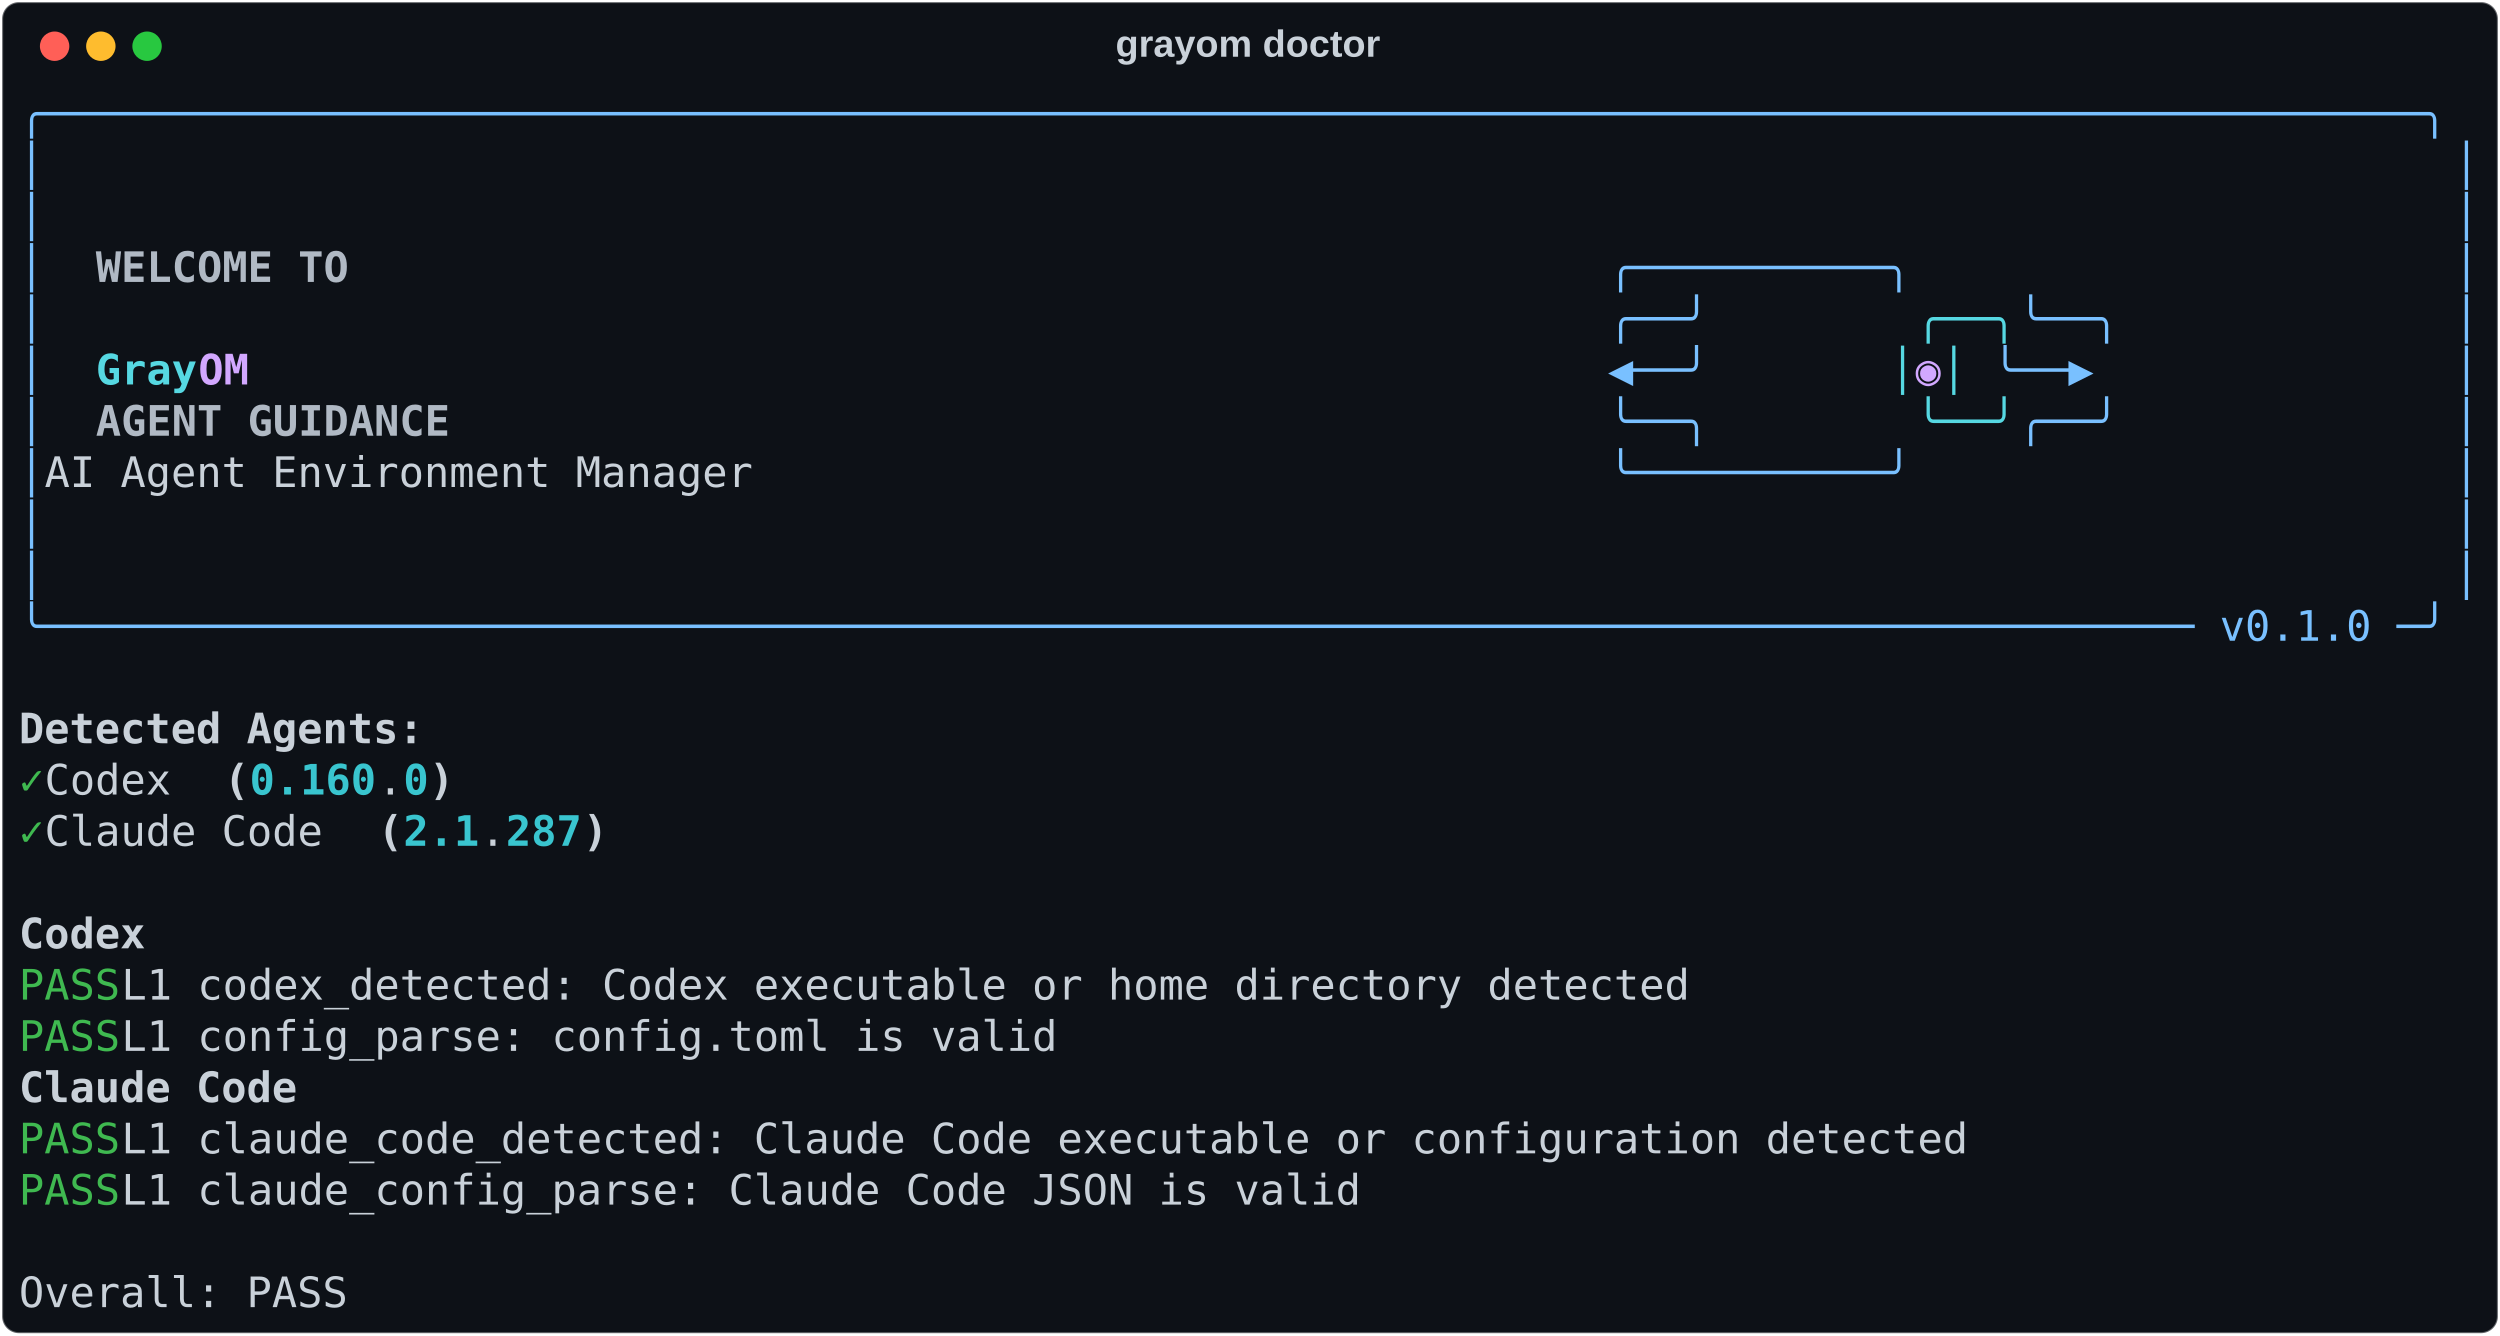
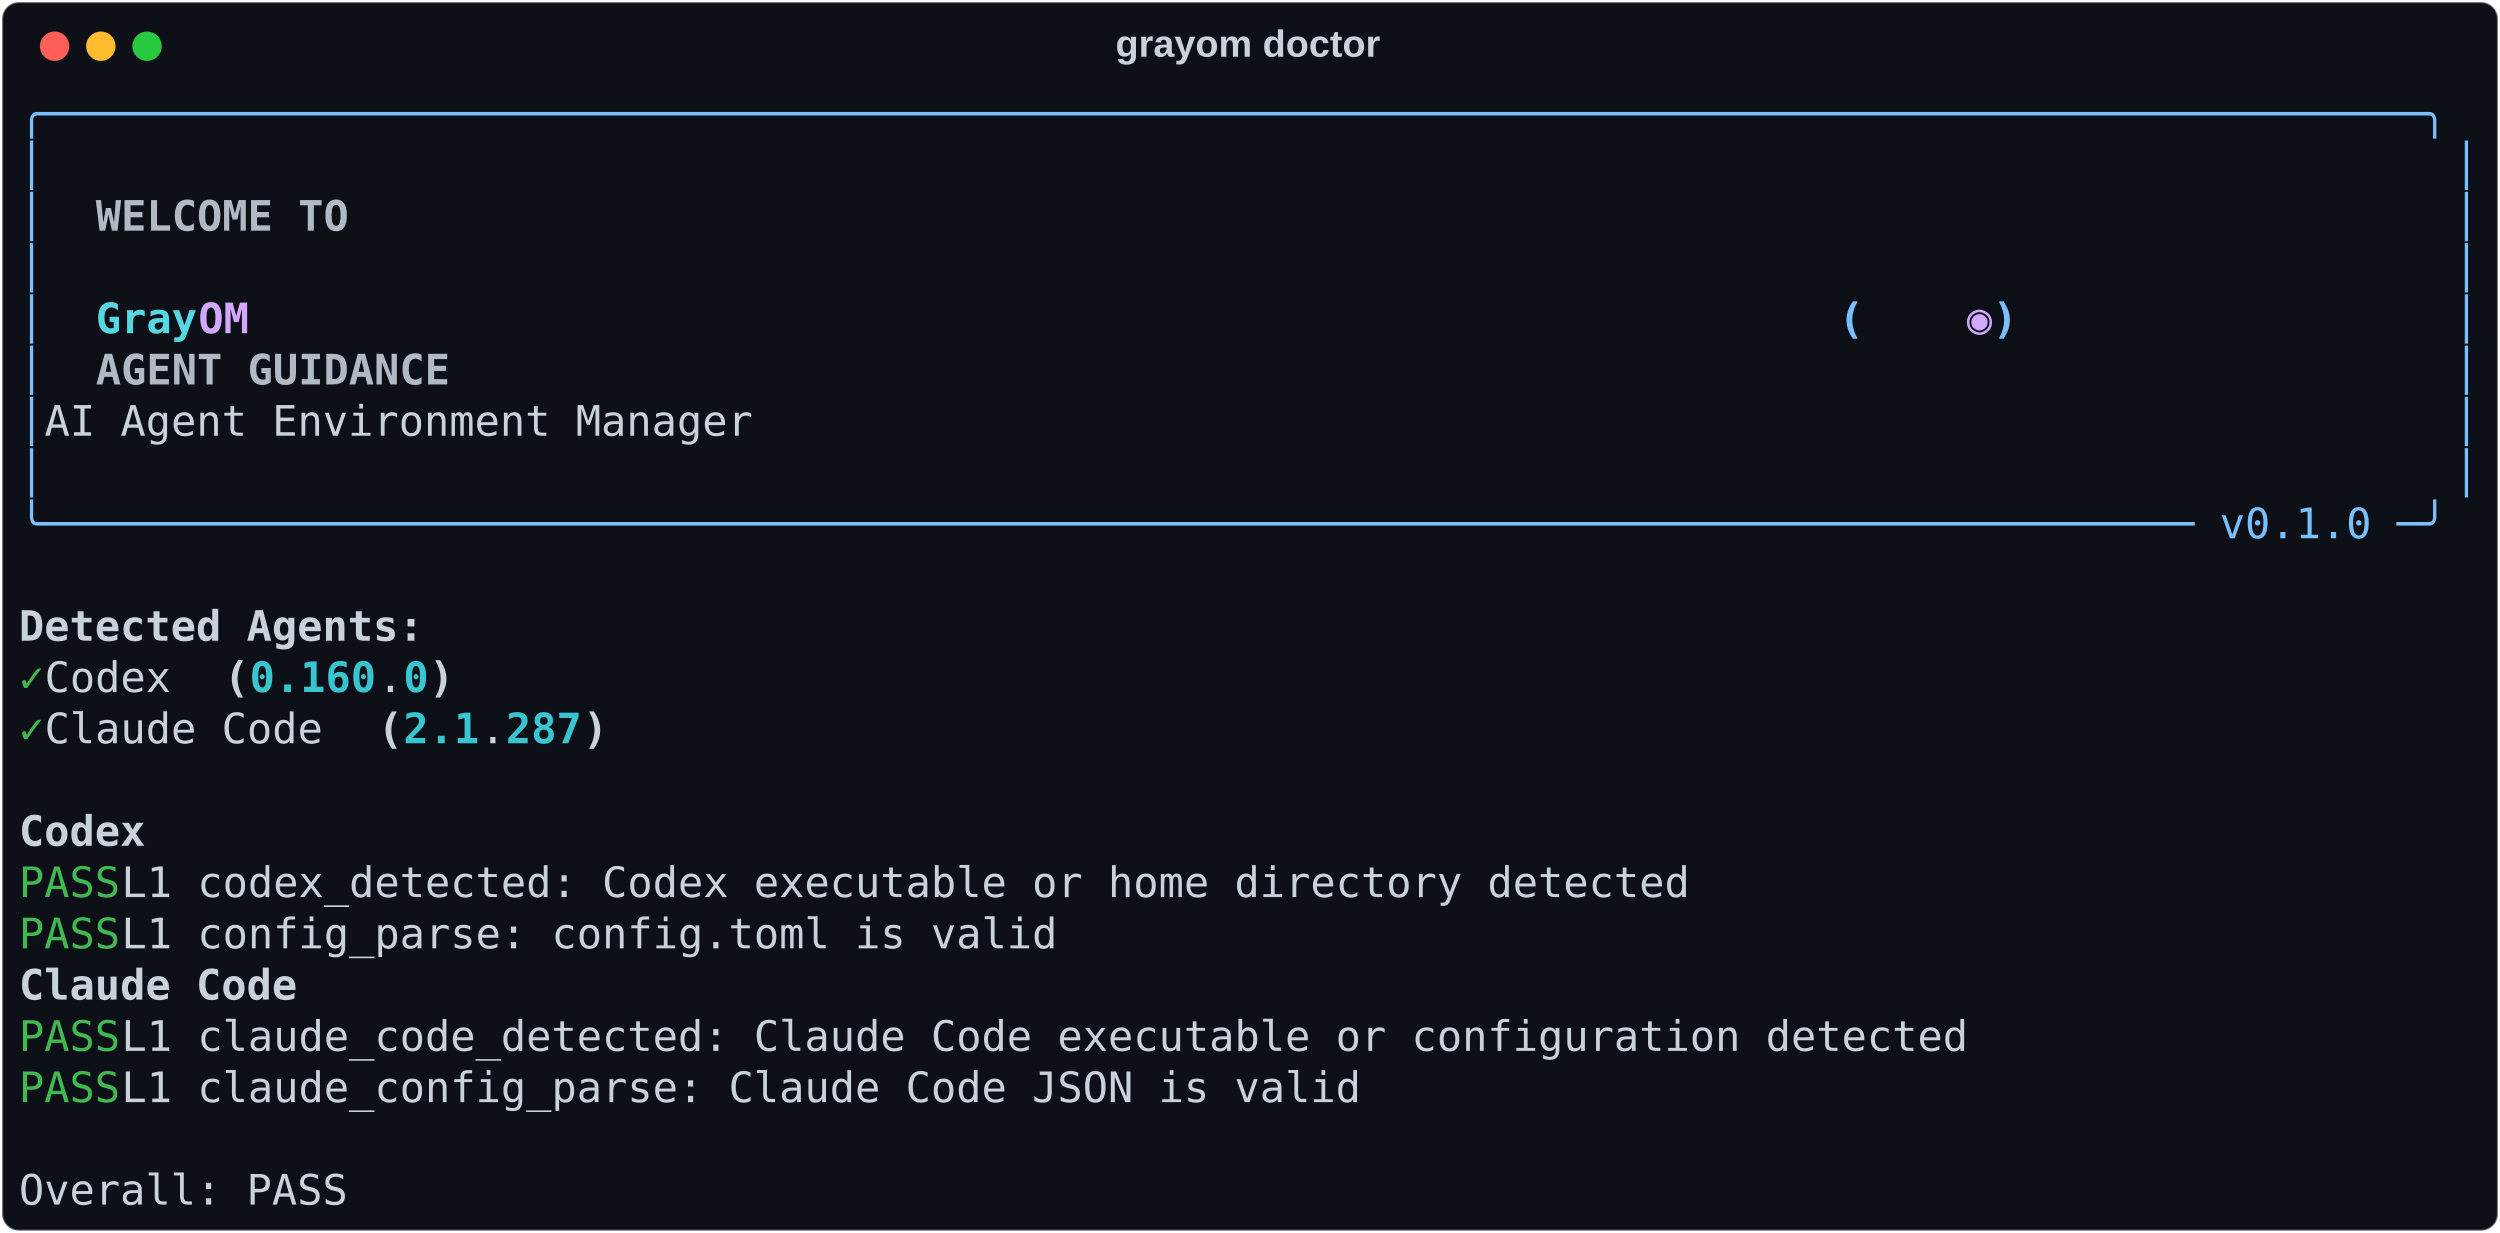
- <svg xmlns="http://www.w3.org/2000/svg" class="rich-terminal" viewBox="0 0 1190 635.6">
+ <svg xmlns="http://www.w3.org/2000/svg" class="rich-terminal" viewBox="0 0 1190 586.8">
  <style>

    @font-face {
        font-family: "Fira Code";
        src: local("FiraCode-Regular"),
                url("https://cdnjs.cloudflare.com/ajax/libs/firacode/6.2.0/woff2/FiraCode-Regular.woff2") format("woff2"),
                url("https://cdnjs.cloudflare.com/ajax/libs/firacode/6.2.0/woff/FiraCode-Regular.woff") format("woff");
        font-style: normal;
        font-weight: 400;
    }
    @font-face {
        font-family: "Fira Code";
        src: local("FiraCode-Bold"),
                url("https://cdnjs.cloudflare.com/ajax/libs/firacode/6.2.0/woff2/FiraCode-Bold.woff2") format("woff2"),
                url("https://cdnjs.cloudflare.com/ajax/libs/firacode/6.2.0/woff/FiraCode-Bold.woff") format("woff");
        font-style: bold;
        font-weight: 700;
    }

-     .terminal-3340038896-matrix {
+     .terminal-2208447098-matrix {
        font-family: Fira Code, monospace;
        font-size: 20px;
        line-height: 24.4px;
        font-variant-east-asian: full-width;
    }

-     .terminal-3340038896-title {
+     .terminal-2208447098-title {
        font-size: 18px;
        font-weight: bold;
        font-family: arial;
    }

-     .terminal-3340038896-r1 { fill: #79c0ff }
- .terminal-3340038896-r2 { fill: #c9d1d9 }
- .terminal-3340038896-r3 { fill: #79c0ff;font-weight: bold }
- .terminal-3340038896-r4 { fill: #b0b9c4;font-weight: bold }
- .terminal-3340038896-r5 { fill: #56d8e2;font-weight: bold }
- .terminal-3340038896-r6 { fill: #d2a8ff;font-weight: bold }
- .terminal-3340038896-r7 { fill: #c9d1d9;font-weight: bold }
- .terminal-3340038896-r8 { fill: #3fb950 }
- .terminal-3340038896-r9 { fill: #39c5cf;font-weight: bold }
+     .terminal-2208447098-r1 { fill: #79c0ff }
+ .terminal-2208447098-r2 { fill: #c9d1d9 }
+ .terminal-2208447098-r3 { fill: #b0b9c4;font-weight: bold }
+ .terminal-2208447098-r4 { fill: #79c0ff;font-weight: bold }
+ .terminal-2208447098-r5 { fill: #56d8e2;font-weight: bold }
+ .terminal-2208447098-r6 { fill: #d2a8ff;font-weight: bold }
+ .terminal-2208447098-r7 { fill: #c9d1d9;font-weight: bold }
+ .terminal-2208447098-r8 { fill: #3fb950 }
+ .terminal-2208447098-r9 { fill: #39c5cf;font-weight: bold }
    </style>
  <defs>
-     <clipPath id="terminal-3340038896-clip-terminal">
-       <rect x="0" y="0" width="1170.2" height="584.6" />
-     </clipPath>
-     <clipPath id="terminal-3340038896-line-0">
+     <clipPath id="terminal-2208447098-clip-terminal">
+       <rect x="0" y="0" width="1170.2" height="535.8" />
+     </clipPath>
+     <clipPath id="terminal-2208447098-line-0">
      <rect x="0" y="1.5" width="1171.2" height="24.65" />
    </clipPath>
-     <clipPath id="terminal-3340038896-line-1">
+     <clipPath id="terminal-2208447098-line-1">
      <rect x="0" y="25.9" width="1171.2" height="24.65" />
    </clipPath>
-     <clipPath id="terminal-3340038896-line-2">
+     <clipPath id="terminal-2208447098-line-2">
      <rect x="0" y="50.3" width="1171.2" height="24.65" />
    </clipPath>
-     <clipPath id="terminal-3340038896-line-3">
+     <clipPath id="terminal-2208447098-line-3">
      <rect x="0" y="74.7" width="1171.2" height="24.65" />
    </clipPath>
-     <clipPath id="terminal-3340038896-line-4">
+     <clipPath id="terminal-2208447098-line-4">
      <rect x="0" y="99.1" width="1171.2" height="24.65" />
    </clipPath>
-     <clipPath id="terminal-3340038896-line-5">
+     <clipPath id="terminal-2208447098-line-5">
      <rect x="0" y="123.5" width="1171.2" height="24.65" />
    </clipPath>
-     <clipPath id="terminal-3340038896-line-6">
+     <clipPath id="terminal-2208447098-line-6">
      <rect x="0" y="147.9" width="1171.2" height="24.65" />
    </clipPath>
-     <clipPath id="terminal-3340038896-line-7">
+     <clipPath id="terminal-2208447098-line-7">
      <rect x="0" y="172.3" width="1171.2" height="24.65" />
    </clipPath>
-     <clipPath id="terminal-3340038896-line-8">
+     <clipPath id="terminal-2208447098-line-8">
      <rect x="0" y="196.7" width="1171.2" height="24.65" />
    </clipPath>
-     <clipPath id="terminal-3340038896-line-9">
+     <clipPath id="terminal-2208447098-line-9">
      <rect x="0" y="221.1" width="1171.2" height="24.65" />
    </clipPath>
-     <clipPath id="terminal-3340038896-line-10">
+     <clipPath id="terminal-2208447098-line-10">
      <rect x="0" y="245.5" width="1171.2" height="24.65" />
    </clipPath>
-     <clipPath id="terminal-3340038896-line-11">
+     <clipPath id="terminal-2208447098-line-11">
      <rect x="0" y="269.9" width="1171.2" height="24.65" />
    </clipPath>
-     <clipPath id="terminal-3340038896-line-12">
+     <clipPath id="terminal-2208447098-line-12">
      <rect x="0" y="294.3" width="1171.2" height="24.65" />
    </clipPath>
-     <clipPath id="terminal-3340038896-line-13">
+     <clipPath id="terminal-2208447098-line-13">
      <rect x="0" y="318.7" width="1171.2" height="24.65" />
    </clipPath>
-     <clipPath id="terminal-3340038896-line-14">
+     <clipPath id="terminal-2208447098-line-14">
      <rect x="0" y="343.1" width="1171.2" height="24.65" />
    </clipPath>
-     <clipPath id="terminal-3340038896-line-15">
+     <clipPath id="terminal-2208447098-line-15">
      <rect x="0" y="367.5" width="1171.2" height="24.65" />
    </clipPath>
-     <clipPath id="terminal-3340038896-line-16">
+     <clipPath id="terminal-2208447098-line-16">
      <rect x="0" y="391.9" width="1171.2" height="24.65" />
    </clipPath>
-     <clipPath id="terminal-3340038896-line-17">
+     <clipPath id="terminal-2208447098-line-17">
      <rect x="0" y="416.3" width="1171.2" height="24.65" />
    </clipPath>
-     <clipPath id="terminal-3340038896-line-18">
+     <clipPath id="terminal-2208447098-line-18">
      <rect x="0" y="440.7" width="1171.2" height="24.65" />
    </clipPath>
-     <clipPath id="terminal-3340038896-line-19">
+     <clipPath id="terminal-2208447098-line-19">
      <rect x="0" y="465.1" width="1171.2" height="24.65" />
    </clipPath>
-     <clipPath id="terminal-3340038896-line-20">
+     <clipPath id="terminal-2208447098-line-20">
      <rect x="0" y="489.5" width="1171.2" height="24.65" />
    </clipPath>
-     <clipPath id="terminal-3340038896-line-21">
-       <rect x="0" y="513.9" width="1171.2" height="24.65" />
-     </clipPath>
-     <clipPath id="terminal-3340038896-line-22">
-       <rect x="0" y="538.3" width="1171.2" height="24.65" />
-     </clipPath>
  </defs>
-   <rect fill="#0d1117" stroke="rgba(255,255,255,0.35)" stroke-width="1" x="1" y="1" width="1188" height="633.6" rx="8" />
-   <text class="terminal-3340038896-title" fill="#c9d1d9" text-anchor="middle" x="594" y="27">grayom doctor</text>
+   <rect fill="#0d1117" stroke="rgba(255,255,255,0.35)" stroke-width="1" x="1" y="1" width="1188" height="584.8" rx="8" />
+   <text class="terminal-2208447098-title" fill="#c9d1d9" text-anchor="middle" x="594" y="27">grayom doctor</text>
  <g transform="translate(26,22)">
    <circle cx="0" cy="0" r="7" fill="#ff5f57" />
    <circle cx="22" cy="0" r="7" fill="#febc2e" />
    <circle cx="44" cy="0" r="7" fill="#28c840" />
  </g>
-   <g transform="translate(9, 41)" clip-path="url(#terminal-3340038896-clip-terminal)">
-     <g class="terminal-3340038896-matrix">
-       <text class="terminal-3340038896-r1" x="0" y="20" textLength="1171.2" clip-path="url(#terminal-3340038896-line-0)">╭──────────────────────────────────────────────────────────────────────────────────────────────╮</text>
-       <text class="terminal-3340038896-r2" x="1171.2" y="20" textLength="12.2" clip-path="url(#terminal-3340038896-line-0)">
- </text>
-       <text class="terminal-3340038896-r1" x="0" y="44.4" textLength="12.2" clip-path="url(#terminal-3340038896-line-1)">│</text>
-       <text class="terminal-3340038896-r1" x="1159" y="44.4" textLength="12.2" clip-path="url(#terminal-3340038896-line-1)">│</text>
-       <text class="terminal-3340038896-r2" x="1171.2" y="44.4" textLength="12.2" clip-path="url(#terminal-3340038896-line-1)">
- </text>
-       <text class="terminal-3340038896-r1" x="0" y="68.8" textLength="12.2" clip-path="url(#terminal-3340038896-line-2)">│</text>
-       <text class="terminal-3340038896-r1" x="1159" y="68.8" textLength="12.2" clip-path="url(#terminal-3340038896-line-2)">│</text>
-       <text class="terminal-3340038896-r2" x="1171.2" y="68.8" textLength="12.2" clip-path="url(#terminal-3340038896-line-2)">
- </text>
-       <text class="terminal-3340038896-r1" x="0" y="93.2" textLength="12.2" clip-path="url(#terminal-3340038896-line-3)">│</text>
-       <text class="terminal-3340038896-r4" x="36.6" y="93.2" textLength="658.8" clip-path="url(#terminal-3340038896-line-3)">WELCOME TO                                            </text>
-       <text class="terminal-3340038896-r3" x="756.4" y="93.2" textLength="305" clip-path="url(#terminal-3340038896-line-3)">          ╭──────────╮   </text>
-       <text class="terminal-3340038896-r1" x="1159" y="93.2" textLength="12.2" clip-path="url(#terminal-3340038896-line-3)">│</text>
-       <text class="terminal-3340038896-r2" x="1171.2" y="93.2" textLength="12.2" clip-path="url(#terminal-3340038896-line-3)">
- </text>
-       <text class="terminal-3340038896-r1" x="0" y="117.6" textLength="12.2" clip-path="url(#terminal-3340038896-line-4)">│</text>
-       <text class="terminal-3340038896-r3" x="756.4" y="117.6" textLength="146.4" clip-path="url(#terminal-3340038896-line-4)">     ╭──╯   </text>
-       <text class="terminal-3340038896-r5" x="902.8" y="117.6" textLength="48.8" clip-path="url(#terminal-3340038896-line-4)">╭──╮</text>
-       <text class="terminal-3340038896-r3" x="951.6" y="117.6" textLength="109.8" clip-path="url(#terminal-3340038896-line-4)">   ╰──╮  </text>
-       <text class="terminal-3340038896-r1" x="1159" y="117.6" textLength="12.2" clip-path="url(#terminal-3340038896-line-4)">│</text>
-       <text class="terminal-3340038896-r2" x="1171.2" y="117.6" textLength="12.2" clip-path="url(#terminal-3340038896-line-4)">
- </text>
-       <text class="terminal-3340038896-r1" x="0" y="142" textLength="12.2" clip-path="url(#terminal-3340038896-line-5)">│</text>
-       <text class="terminal-3340038896-r5" x="36.6" y="142" textLength="48.8" clip-path="url(#terminal-3340038896-line-5)">Gray</text>
-       <text class="terminal-3340038896-r6" x="85.4" y="142" textLength="24.4" clip-path="url(#terminal-3340038896-line-5)">OM</text>
-       <text class="terminal-3340038896-r3" x="756.4" y="142" textLength="134.2" clip-path="url(#terminal-3340038896-line-5)"> ◀──╯      </text>
-       <text class="terminal-3340038896-r5" x="890.6" y="142" textLength="12.2" clip-path="url(#terminal-3340038896-line-5)">│</text>
-       <text class="terminal-3340038896-r6" x="902.8" y="142" textLength="12.2" clip-path="url(#terminal-3340038896-line-5)">◉</text>
-       <text class="terminal-3340038896-r5" x="915" y="142" textLength="24.4" clip-path="url(#terminal-3340038896-line-5)"> │</text>
-       <text class="terminal-3340038896-r3" x="939.4" y="142" textLength="122" clip-path="url(#terminal-3340038896-line-5)">      ╰──▶</text>
-       <text class="terminal-3340038896-r1" x="1159" y="142" textLength="12.2" clip-path="url(#terminal-3340038896-line-5)">│</text>
-       <text class="terminal-3340038896-r2" x="1171.2" y="142" textLength="12.2" clip-path="url(#terminal-3340038896-line-5)">
- </text>
-       <text class="terminal-3340038896-r1" x="0" y="166.4" textLength="12.2" clip-path="url(#terminal-3340038896-line-6)">│</text>
-       <text class="terminal-3340038896-r4" x="36.6" y="166.4" textLength="658.8" clip-path="url(#terminal-3340038896-line-6)">AGENT GUIDANCE                                        </text>
-       <text class="terminal-3340038896-r3" x="756.4" y="166.4" textLength="146.4" clip-path="url(#terminal-3340038896-line-6)">     ╰──╮   </text>
-       <text class="terminal-3340038896-r5" x="902.8" y="166.4" textLength="48.8" clip-path="url(#terminal-3340038896-line-6)">╰──╯</text>
-       <text class="terminal-3340038896-r3" x="951.6" y="166.4" textLength="109.8" clip-path="url(#terminal-3340038896-line-6)">   ╭──╯  </text>
-       <text class="terminal-3340038896-r1" x="1159" y="166.4" textLength="12.2" clip-path="url(#terminal-3340038896-line-6)">│</text>
-       <text class="terminal-3340038896-r2" x="1171.2" y="166.4" textLength="12.2" clip-path="url(#terminal-3340038896-line-6)">
- </text>
-       <text class="terminal-3340038896-r1" x="0" y="190.8" textLength="12.2" clip-path="url(#terminal-3340038896-line-7)">│</text>
-       <text class="terminal-3340038896-r2" x="12.2" y="190.8" textLength="744.2" clip-path="url(#terminal-3340038896-line-7)">  AI Agent Environment Manager                               </text>
-       <text class="terminal-3340038896-r3" x="756.4" y="190.8" textLength="305" clip-path="url(#terminal-3340038896-line-7)">          ╰──────────╯   </text>
-       <text class="terminal-3340038896-r1" x="1159" y="190.8" textLength="12.2" clip-path="url(#terminal-3340038896-line-7)">│</text>
-       <text class="terminal-3340038896-r2" x="1171.2" y="190.8" textLength="12.2" clip-path="url(#terminal-3340038896-line-7)">
- </text>
-       <text class="terminal-3340038896-r1" x="0" y="215.2" textLength="12.2" clip-path="url(#terminal-3340038896-line-8)">│</text>
-       <text class="terminal-3340038896-r1" x="1159" y="215.2" textLength="12.2" clip-path="url(#terminal-3340038896-line-8)">│</text>
-       <text class="terminal-3340038896-r2" x="1171.2" y="215.2" textLength="12.2" clip-path="url(#terminal-3340038896-line-8)">
- </text>
-       <text class="terminal-3340038896-r1" x="0" y="239.6" textLength="12.2" clip-path="url(#terminal-3340038896-line-9)">│</text>
-       <text class="terminal-3340038896-r1" x="1159" y="239.6" textLength="12.2" clip-path="url(#terminal-3340038896-line-9)">│</text>
-       <text class="terminal-3340038896-r2" x="1171.2" y="239.6" textLength="12.2" clip-path="url(#terminal-3340038896-line-9)">
- </text>
-       <text class="terminal-3340038896-r1" x="0" y="264" textLength="1171.2" clip-path="url(#terminal-3340038896-line-10)">╰───────────────────────────────────────────────────────────────────────────────────── v0.1.0 ─╯</text>
-       <text class="terminal-3340038896-r2" x="1171.2" y="264" textLength="12.2" clip-path="url(#terminal-3340038896-line-10)">
- </text>
-       <text class="terminal-3340038896-r2" x="1171.2" y="288.4" textLength="12.2" clip-path="url(#terminal-3340038896-line-11)">
- </text>
-       <text class="terminal-3340038896-r7" x="0" y="312.8" textLength="195.2" clip-path="url(#terminal-3340038896-line-12)">Detected Agents:</text>
-       <text class="terminal-3340038896-r2" x="1171.2" y="312.8" textLength="12.2" clip-path="url(#terminal-3340038896-line-12)">
- </text>
-       <text class="terminal-3340038896-r8" x="0" y="337.2" textLength="12.2" clip-path="url(#terminal-3340038896-line-13)">✓</text>
-       <text class="terminal-3340038896-r2" x="12.2" y="337.2" textLength="85.4" clip-path="url(#terminal-3340038896-line-13)"> Codex </text>
-       <text class="terminal-3340038896-r7" x="97.6" y="337.2" textLength="12.2" clip-path="url(#terminal-3340038896-line-13)">(</text>
-       <text class="terminal-3340038896-r9" x="109.8" y="337.2" textLength="61" clip-path="url(#terminal-3340038896-line-13)">0.160</text>
-       <text class="terminal-3340038896-r2" x="170.8" y="337.2" textLength="12.2" clip-path="url(#terminal-3340038896-line-13)">.</text>
-       <text class="terminal-3340038896-r9" x="183" y="337.2" textLength="12.2" clip-path="url(#terminal-3340038896-line-13)">0</text>
-       <text class="terminal-3340038896-r7" x="195.2" y="337.2" textLength="12.2" clip-path="url(#terminal-3340038896-line-13)">)</text>
-       <text class="terminal-3340038896-r2" x="1171.2" y="337.2" textLength="12.2" clip-path="url(#terminal-3340038896-line-13)">
- </text>
-       <text class="terminal-3340038896-r8" x="0" y="361.6" textLength="12.2" clip-path="url(#terminal-3340038896-line-14)">✓</text>
-       <text class="terminal-3340038896-r2" x="12.2" y="361.6" textLength="158.6" clip-path="url(#terminal-3340038896-line-14)"> Claude Code </text>
-       <text class="terminal-3340038896-r7" x="170.8" y="361.6" textLength="12.2" clip-path="url(#terminal-3340038896-line-14)">(</text>
-       <text class="terminal-3340038896-r9" x="183" y="361.6" textLength="36.6" clip-path="url(#terminal-3340038896-line-14)">2.1</text>
-       <text class="terminal-3340038896-r2" x="219.6" y="361.6" textLength="12.2" clip-path="url(#terminal-3340038896-line-14)">.</text>
-       <text class="terminal-3340038896-r9" x="231.8" y="361.6" textLength="36.6" clip-path="url(#terminal-3340038896-line-14)">287</text>
-       <text class="terminal-3340038896-r7" x="268.4" y="361.6" textLength="12.2" clip-path="url(#terminal-3340038896-line-14)">)</text>
-       <text class="terminal-3340038896-r2" x="1171.2" y="361.6" textLength="12.2" clip-path="url(#terminal-3340038896-line-14)">
- </text>
-       <text class="terminal-3340038896-r2" x="1171.2" y="386" textLength="12.2" clip-path="url(#terminal-3340038896-line-15)">
- </text>
-       <text class="terminal-3340038896-r7" x="0" y="410.4" textLength="61" clip-path="url(#terminal-3340038896-line-16)">Codex</text>
-       <text class="terminal-3340038896-r2" x="1171.2" y="410.4" textLength="12.2" clip-path="url(#terminal-3340038896-line-16)">
- </text>
-       <text class="terminal-3340038896-r8" x="0" y="434.8" textLength="48.8" clip-path="url(#terminal-3340038896-line-17)">PASS</text>
-       <text class="terminal-3340038896-r2" x="48.8" y="434.8" textLength="768.6" clip-path="url(#terminal-3340038896-line-17)"> L1 codex_detected: Codex executable or home directory detected</text>
-       <text class="terminal-3340038896-r2" x="1171.2" y="434.8" textLength="12.2" clip-path="url(#terminal-3340038896-line-17)">
- </text>
-       <text class="terminal-3340038896-r8" x="0" y="459.2" textLength="48.8" clip-path="url(#terminal-3340038896-line-18)">PASS</text>
-       <text class="terminal-3340038896-r2" x="48.8" y="459.2" textLength="463.6" clip-path="url(#terminal-3340038896-line-18)"> L1 config_parse: config.toml is valid</text>
-       <text class="terminal-3340038896-r2" x="1171.2" y="459.2" textLength="12.2" clip-path="url(#terminal-3340038896-line-18)">
- </text>
-       <text class="terminal-3340038896-r7" x="0" y="483.6" textLength="134.2" clip-path="url(#terminal-3340038896-line-19)">Claude Code</text>
-       <text class="terminal-3340038896-r2" x="1171.2" y="483.6" textLength="12.2" clip-path="url(#terminal-3340038896-line-19)">
- </text>
-       <text class="terminal-3340038896-r8" x="0" y="508" textLength="48.8" clip-path="url(#terminal-3340038896-line-20)">PASS</text>
-       <text class="terminal-3340038896-r2" x="48.8" y="508" textLength="902.8" clip-path="url(#terminal-3340038896-line-20)"> L1 claude_code_detected: Claude Code executable or configuration detected</text>
-       <text class="terminal-3340038896-r2" x="1171.2" y="508" textLength="12.2" clip-path="url(#terminal-3340038896-line-20)">
- </text>
-       <text class="terminal-3340038896-r8" x="0" y="532.4" textLength="48.8" clip-path="url(#terminal-3340038896-line-21)">PASS</text>
-       <text class="terminal-3340038896-r2" x="48.8" y="532.4" textLength="610" clip-path="url(#terminal-3340038896-line-21)"> L1 claude_config_parse: Claude Code JSON is valid</text>
-       <text class="terminal-3340038896-r2" x="1171.2" y="532.4" textLength="12.2" clip-path="url(#terminal-3340038896-line-21)">
- </text>
-       <text class="terminal-3340038896-r2" x="1171.2" y="556.8" textLength="12.2" clip-path="url(#terminal-3340038896-line-22)">
- </text>
-       <text class="terminal-3340038896-r2" x="0" y="581.2" textLength="158.6" clip-path="url(#terminal-3340038896-line-23)">Overall: PASS</text>
-       <text class="terminal-3340038896-r2" x="1171.2" y="581.2" textLength="12.2" clip-path="url(#terminal-3340038896-line-23)">
+   <g transform="translate(9, 41)" clip-path="url(#terminal-2208447098-clip-terminal)">
+     <g class="terminal-2208447098-matrix">
+       <text class="terminal-2208447098-r1" x="0" y="20" textLength="1171.2" clip-path="url(#terminal-2208447098-line-0)">╭──────────────────────────────────────────────────────────────────────────────────────────────╮</text>
+       <text class="terminal-2208447098-r2" x="1171.2" y="20" textLength="12.2" clip-path="url(#terminal-2208447098-line-0)">
+ </text>
+       <text class="terminal-2208447098-r1" x="0" y="44.4" textLength="12.2" clip-path="url(#terminal-2208447098-line-1)">│</text>
+       <text class="terminal-2208447098-r1" x="1159" y="44.4" textLength="12.2" clip-path="url(#terminal-2208447098-line-1)">│</text>
+       <text class="terminal-2208447098-r2" x="1171.2" y="44.4" textLength="12.2" clip-path="url(#terminal-2208447098-line-1)">
+ </text>
+       <text class="terminal-2208447098-r1" x="0" y="68.8" textLength="12.2" clip-path="url(#terminal-2208447098-line-2)">│</text>
+       <text class="terminal-2208447098-r3" x="36.6" y="68.8" textLength="658.8" clip-path="url(#terminal-2208447098-line-2)">WELCOME TO                                            </text>
+       <text class="terminal-2208447098-r1" x="1159" y="68.8" textLength="12.2" clip-path="url(#terminal-2208447098-line-2)">│</text>
+       <text class="terminal-2208447098-r2" x="1171.2" y="68.8" textLength="12.2" clip-path="url(#terminal-2208447098-line-2)">
+ </text>
+       <text class="terminal-2208447098-r1" x="0" y="93.2" textLength="12.2" clip-path="url(#terminal-2208447098-line-3)">│</text>
+       <text class="terminal-2208447098-r1" x="1159" y="93.2" textLength="12.2" clip-path="url(#terminal-2208447098-line-3)">│</text>
+       <text class="terminal-2208447098-r2" x="1171.2" y="93.2" textLength="12.2" clip-path="url(#terminal-2208447098-line-3)">
+ </text>
+       <text class="terminal-2208447098-r1" x="0" y="117.6" textLength="12.2" clip-path="url(#terminal-2208447098-line-4)">│</text>
+       <text class="terminal-2208447098-r5" x="36.6" y="117.6" textLength="48.8" clip-path="url(#terminal-2208447098-line-4)">Gray</text>
+       <text class="terminal-2208447098-r6" x="85.4" y="117.6" textLength="24.4" clip-path="url(#terminal-2208447098-line-4)">OM</text>
+       <text class="terminal-2208447098-r4" x="866.2" y="117.6" textLength="61" clip-path="url(#terminal-2208447098-line-4)">   ( </text>
+       <text class="terminal-2208447098-r6" x="927.2" y="117.6" textLength="12.2" clip-path="url(#terminal-2208447098-line-4)">◉</text>
+       <text class="terminal-2208447098-r4" x="939.4" y="117.6" textLength="24.4" clip-path="url(#terminal-2208447098-line-4)"> )</text>
+       <text class="terminal-2208447098-r1" x="1159" y="117.6" textLength="12.2" clip-path="url(#terminal-2208447098-line-4)">│</text>
+       <text class="terminal-2208447098-r2" x="1171.2" y="117.6" textLength="12.2" clip-path="url(#terminal-2208447098-line-4)">
+ </text>
+       <text class="terminal-2208447098-r1" x="0" y="142" textLength="12.2" clip-path="url(#terminal-2208447098-line-5)">│</text>
+       <text class="terminal-2208447098-r3" x="36.6" y="142" textLength="658.8" clip-path="url(#terminal-2208447098-line-5)">AGENT GUIDANCE                                        </text>
+       <text class="terminal-2208447098-r1" x="1159" y="142" textLength="12.2" clip-path="url(#terminal-2208447098-line-5)">│</text>
+       <text class="terminal-2208447098-r2" x="1171.2" y="142" textLength="12.2" clip-path="url(#terminal-2208447098-line-5)">
+ </text>
+       <text class="terminal-2208447098-r1" x="0" y="166.4" textLength="12.2" clip-path="url(#terminal-2208447098-line-6)">│</text>
+       <text class="terminal-2208447098-r2" x="12.2" y="166.4" textLength="1146.8" clip-path="url(#terminal-2208447098-line-6)">  AI Agent Environment Manager                                                                </text>
+       <text class="terminal-2208447098-r1" x="1159" y="166.4" textLength="12.2" clip-path="url(#terminal-2208447098-line-6)">│</text>
+       <text class="terminal-2208447098-r2" x="1171.2" y="166.4" textLength="12.2" clip-path="url(#terminal-2208447098-line-6)">
+ </text>
+       <text class="terminal-2208447098-r1" x="0" y="190.8" textLength="12.2" clip-path="url(#terminal-2208447098-line-7)">│</text>
+       <text class="terminal-2208447098-r1" x="1159" y="190.8" textLength="12.2" clip-path="url(#terminal-2208447098-line-7)">│</text>
+       <text class="terminal-2208447098-r2" x="1171.2" y="190.8" textLength="12.2" clip-path="url(#terminal-2208447098-line-7)">
+ </text>
+       <text class="terminal-2208447098-r1" x="0" y="215.2" textLength="1171.2" clip-path="url(#terminal-2208447098-line-8)">╰───────────────────────────────────────────────────────────────────────────────────── v0.1.0 ─╯</text>
+       <text class="terminal-2208447098-r2" x="1171.2" y="215.2" textLength="12.2" clip-path="url(#terminal-2208447098-line-8)">
+ </text>
+       <text class="terminal-2208447098-r2" x="1171.2" y="239.6" textLength="12.2" clip-path="url(#terminal-2208447098-line-9)">
+ </text>
+       <text class="terminal-2208447098-r7" x="0" y="264" textLength="195.2" clip-path="url(#terminal-2208447098-line-10)">Detected Agents:</text>
+       <text class="terminal-2208447098-r2" x="1171.2" y="264" textLength="12.2" clip-path="url(#terminal-2208447098-line-10)">
+ </text>
+       <text class="terminal-2208447098-r8" x="0" y="288.4" textLength="12.2" clip-path="url(#terminal-2208447098-line-11)">✓</text>
+       <text class="terminal-2208447098-r2" x="12.2" y="288.4" textLength="85.4" clip-path="url(#terminal-2208447098-line-11)"> Codex </text>
+       <text class="terminal-2208447098-r7" x="97.6" y="288.4" textLength="12.2" clip-path="url(#terminal-2208447098-line-11)">(</text>
+       <text class="terminal-2208447098-r9" x="109.8" y="288.4" textLength="61" clip-path="url(#terminal-2208447098-line-11)">0.160</text>
+       <text class="terminal-2208447098-r2" x="170.8" y="288.4" textLength="12.2" clip-path="url(#terminal-2208447098-line-11)">.</text>
+       <text class="terminal-2208447098-r9" x="183" y="288.4" textLength="12.2" clip-path="url(#terminal-2208447098-line-11)">0</text>
+       <text class="terminal-2208447098-r7" x="195.2" y="288.4" textLength="12.2" clip-path="url(#terminal-2208447098-line-11)">)</text>
+       <text class="terminal-2208447098-r2" x="1171.2" y="288.4" textLength="12.2" clip-path="url(#terminal-2208447098-line-11)">
+ </text>
+       <text class="terminal-2208447098-r8" x="0" y="312.8" textLength="12.2" clip-path="url(#terminal-2208447098-line-12)">✓</text>
+       <text class="terminal-2208447098-r2" x="12.2" y="312.8" textLength="158.6" clip-path="url(#terminal-2208447098-line-12)"> Claude Code </text>
+       <text class="terminal-2208447098-r7" x="170.8" y="312.8" textLength="12.2" clip-path="url(#terminal-2208447098-line-12)">(</text>
+       <text class="terminal-2208447098-r9" x="183" y="312.8" textLength="36.6" clip-path="url(#terminal-2208447098-line-12)">2.1</text>
+       <text class="terminal-2208447098-r2" x="219.6" y="312.8" textLength="12.2" clip-path="url(#terminal-2208447098-line-12)">.</text>
+       <text class="terminal-2208447098-r9" x="231.8" y="312.8" textLength="36.6" clip-path="url(#terminal-2208447098-line-12)">287</text>
+       <text class="terminal-2208447098-r7" x="268.4" y="312.8" textLength="12.2" clip-path="url(#terminal-2208447098-line-12)">)</text>
+       <text class="terminal-2208447098-r2" x="1171.2" y="312.8" textLength="12.2" clip-path="url(#terminal-2208447098-line-12)">
+ </text>
+       <text class="terminal-2208447098-r2" x="1171.2" y="337.2" textLength="12.2" clip-path="url(#terminal-2208447098-line-13)">
+ </text>
+       <text class="terminal-2208447098-r7" x="0" y="361.6" textLength="61" clip-path="url(#terminal-2208447098-line-14)">Codex</text>
+       <text class="terminal-2208447098-r2" x="1171.2" y="361.6" textLength="12.2" clip-path="url(#terminal-2208447098-line-14)">
+ </text>
+       <text class="terminal-2208447098-r8" x="0" y="386" textLength="48.8" clip-path="url(#terminal-2208447098-line-15)">PASS</text>
+       <text class="terminal-2208447098-r2" x="48.8" y="386" textLength="768.6" clip-path="url(#terminal-2208447098-line-15)"> L1 codex_detected: Codex executable or home directory detected</text>
+       <text class="terminal-2208447098-r2" x="1171.2" y="386" textLength="12.2" clip-path="url(#terminal-2208447098-line-15)">
+ </text>
+       <text class="terminal-2208447098-r8" x="0" y="410.4" textLength="48.8" clip-path="url(#terminal-2208447098-line-16)">PASS</text>
+       <text class="terminal-2208447098-r2" x="48.8" y="410.4" textLength="463.6" clip-path="url(#terminal-2208447098-line-16)"> L1 config_parse: config.toml is valid</text>
+       <text class="terminal-2208447098-r2" x="1171.2" y="410.4" textLength="12.2" clip-path="url(#terminal-2208447098-line-16)">
+ </text>
+       <text class="terminal-2208447098-r7" x="0" y="434.8" textLength="134.2" clip-path="url(#terminal-2208447098-line-17)">Claude Code</text>
+       <text class="terminal-2208447098-r2" x="1171.2" y="434.8" textLength="12.2" clip-path="url(#terminal-2208447098-line-17)">
+ </text>
+       <text class="terminal-2208447098-r8" x="0" y="459.2" textLength="48.8" clip-path="url(#terminal-2208447098-line-18)">PASS</text>
+       <text class="terminal-2208447098-r2" x="48.8" y="459.2" textLength="902.8" clip-path="url(#terminal-2208447098-line-18)"> L1 claude_code_detected: Claude Code executable or configuration detected</text>
+       <text class="terminal-2208447098-r2" x="1171.2" y="459.2" textLength="12.2" clip-path="url(#terminal-2208447098-line-18)">
+ </text>
+       <text class="terminal-2208447098-r8" x="0" y="483.6" textLength="48.8" clip-path="url(#terminal-2208447098-line-19)">PASS</text>
+       <text class="terminal-2208447098-r2" x="48.8" y="483.6" textLength="610" clip-path="url(#terminal-2208447098-line-19)"> L1 claude_config_parse: Claude Code JSON is valid</text>
+       <text class="terminal-2208447098-r2" x="1171.2" y="483.6" textLength="12.2" clip-path="url(#terminal-2208447098-line-19)">
+ </text>
+       <text class="terminal-2208447098-r2" x="1171.2" y="508" textLength="12.2" clip-path="url(#terminal-2208447098-line-20)">
+ </text>
+       <text class="terminal-2208447098-r2" x="0" y="532.4" textLength="158.6" clip-path="url(#terminal-2208447098-line-21)">Overall: PASS</text>
+       <text class="terminal-2208447098-r2" x="1171.2" y="532.4" textLength="12.2" clip-path="url(#terminal-2208447098-line-21)">
</text>
    </g>
  </g>
</svg>
